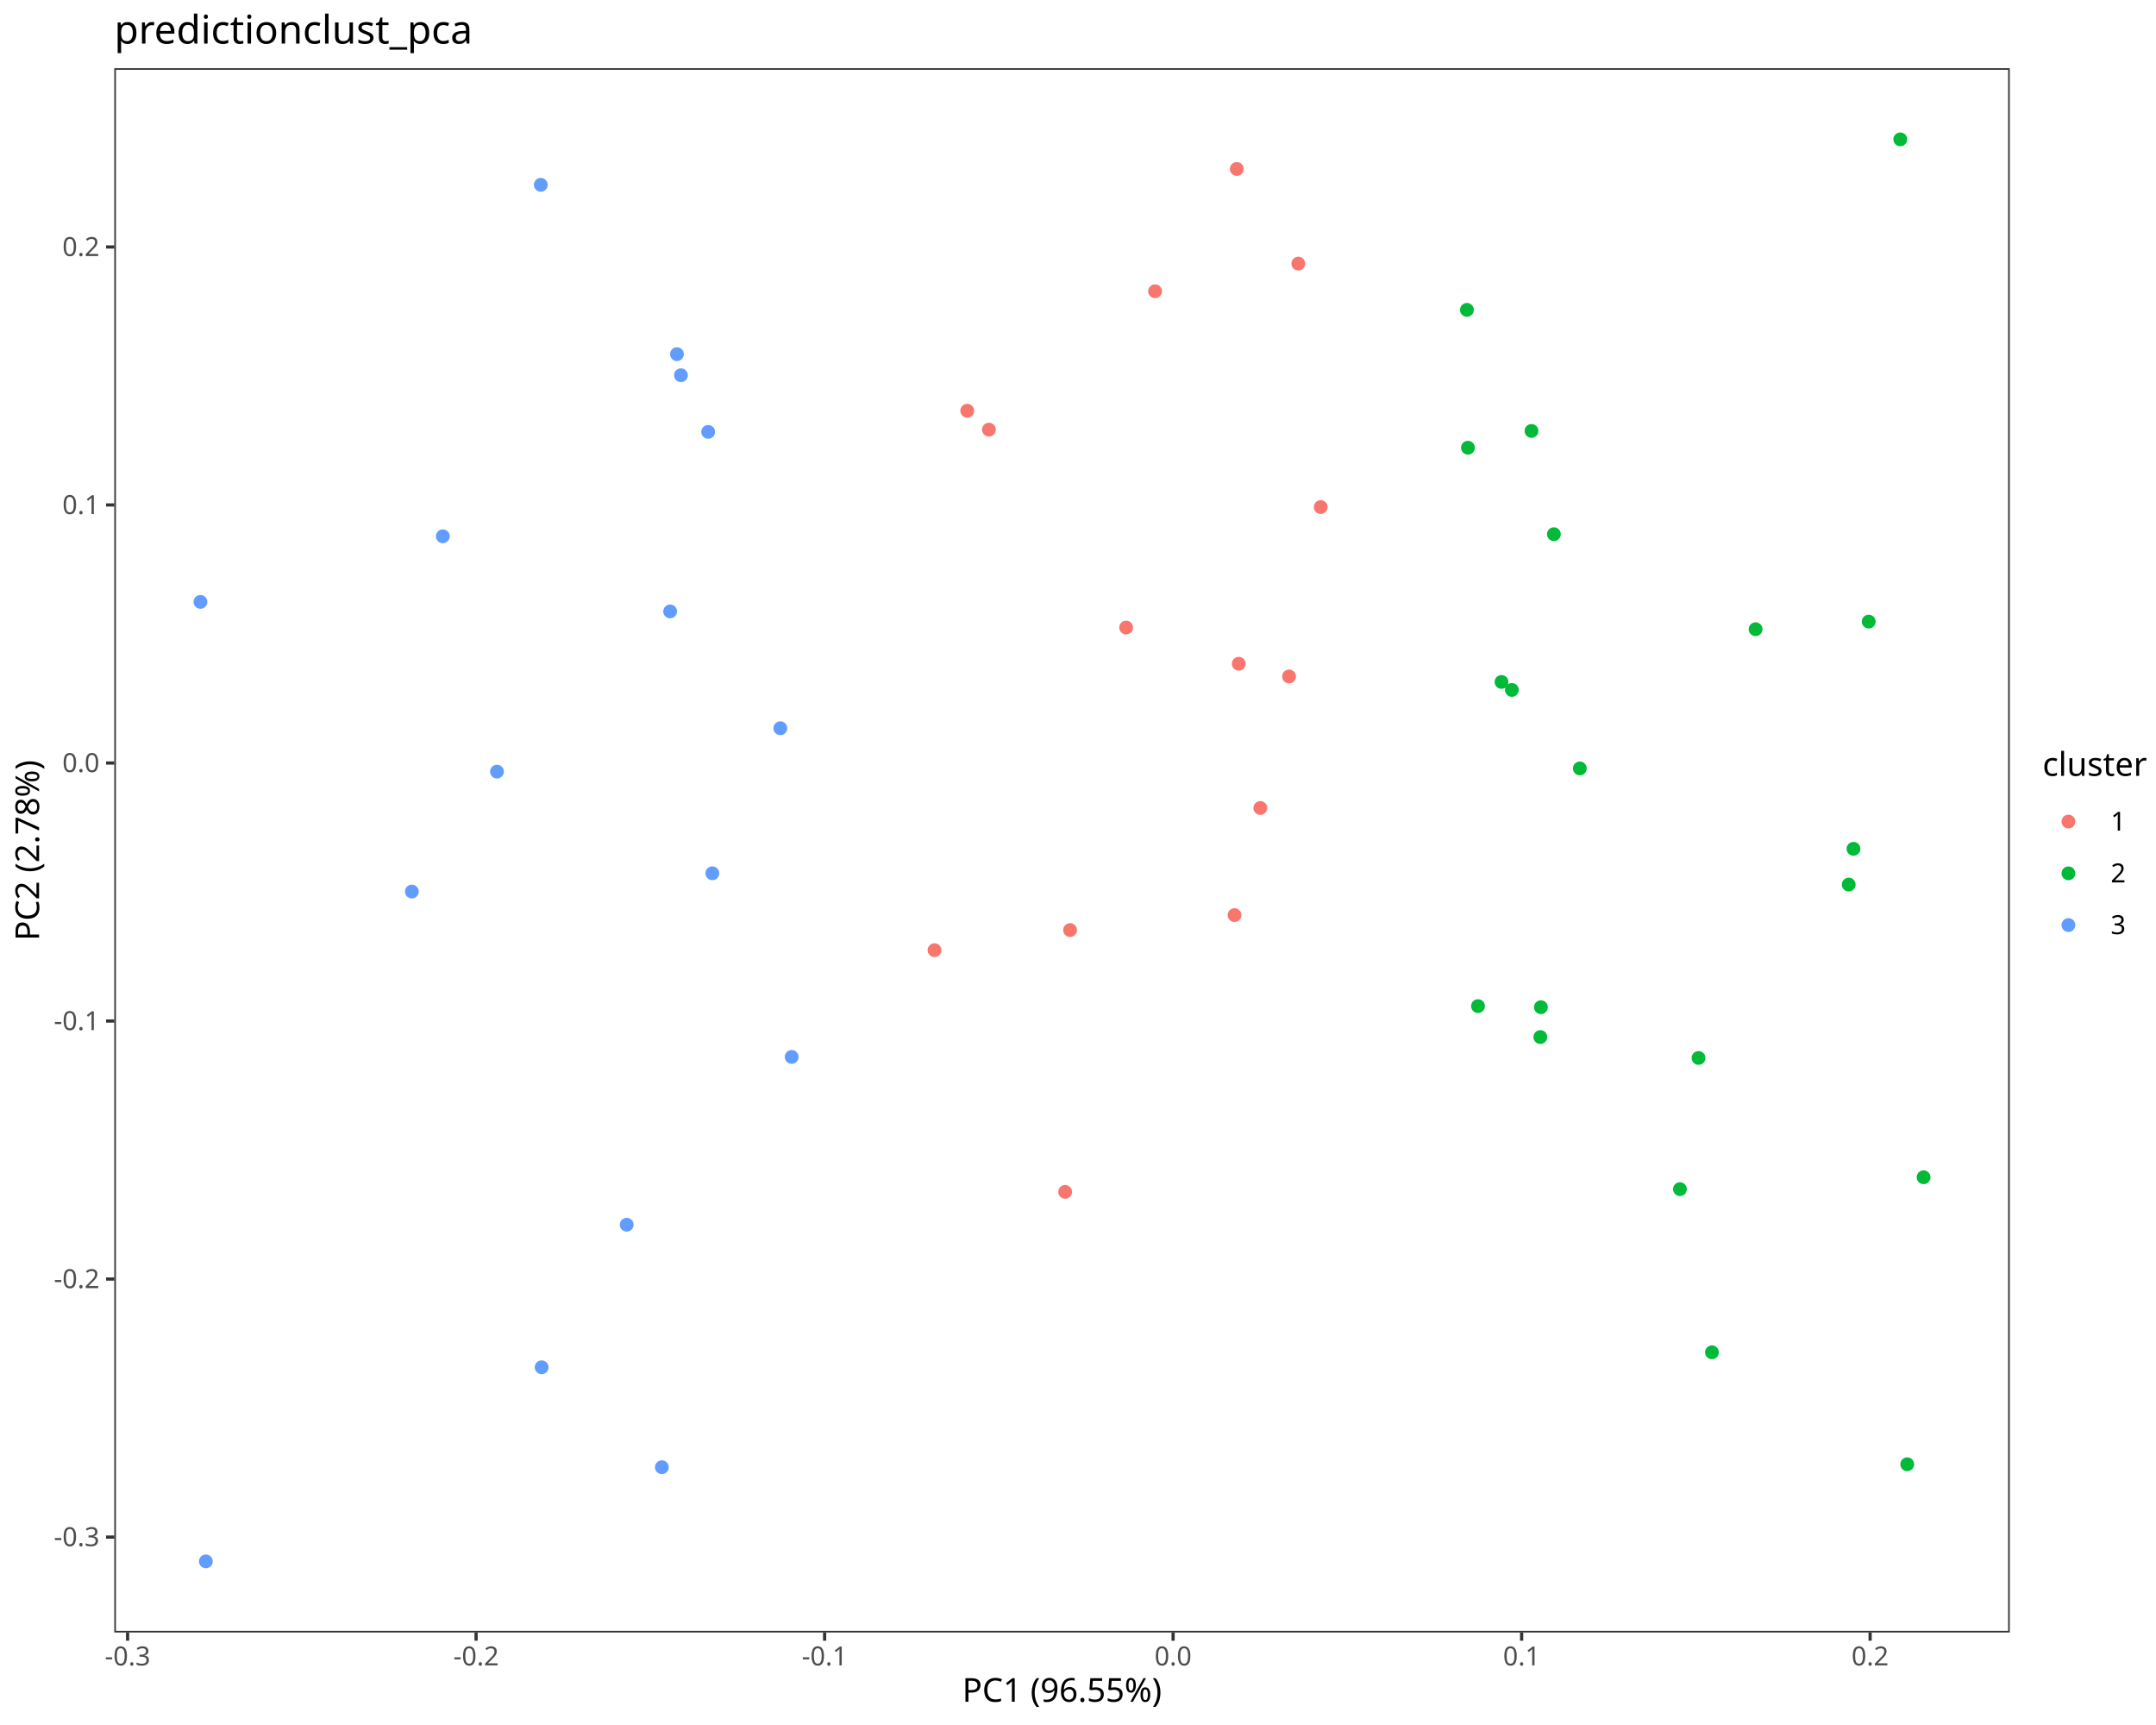
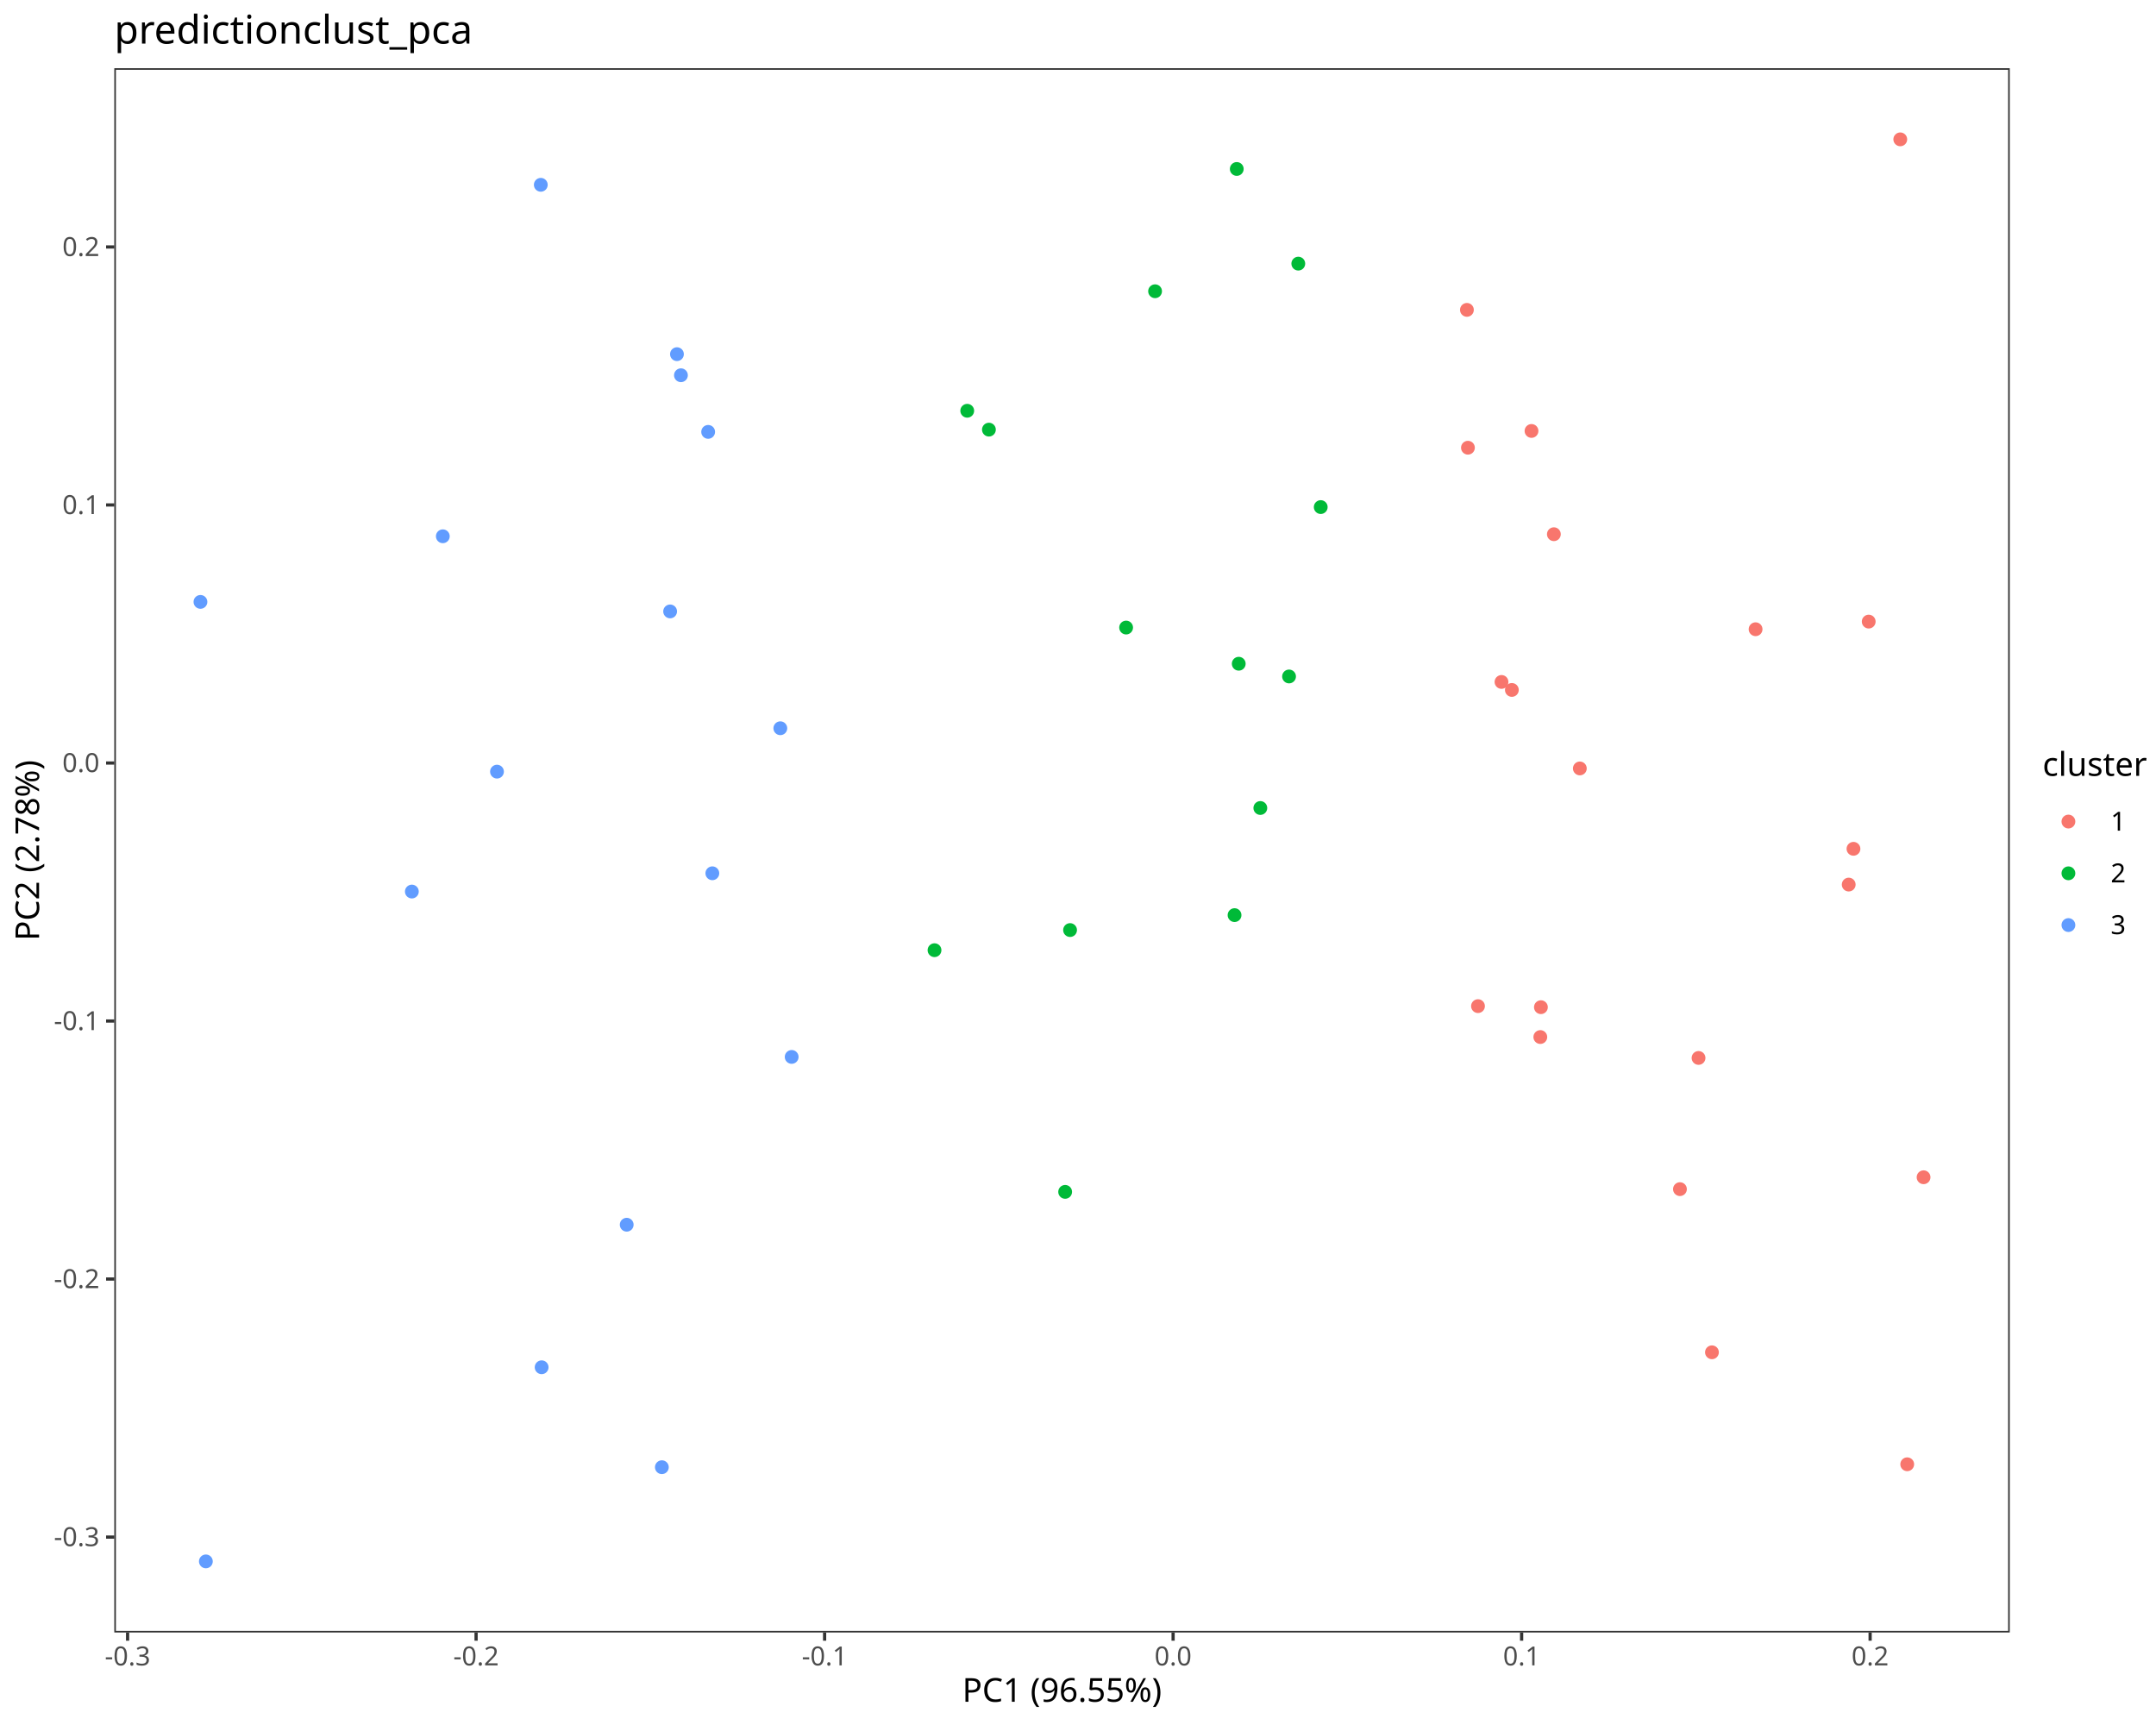
<svg xmlns="http://www.w3.org/2000/svg" class="svglite" data-engine-version="2.0" width="720.00pt" height="576.00pt" viewBox="0 0 720.00 576.00">
  <defs>
    <style type="text/css">
    .svglite line, .svglite polyline, .svglite polygon, .svglite path, .svglite rect, .svglite circle {
      fill: none;
      stroke: #000000;
      stroke-linecap: round;
      stroke-linejoin: round;
      stroke-miterlimit: 10.00;
    }
  </style>
  </defs>
  <rect width="100%" height="100%" style="stroke: none; fill: #FFFFFF;" />
  <defs>
    <clipPath id="cpMC4wMHw3MjAuMDB8MC4wMHw1NzYuMDA=">
      <rect x="0.00" y="0.00" width="720.00" height="576.00" />
    </clipPath>
  </defs>
  <g clip-path="url(#cpMC4wMHw3MjAuMDB8MC4wMHw1NzYuMDA=)">
    <rect x="0.00" y="0.00" width="720.00" height="576.00" style="stroke-width: 1.07; stroke: #FFFFFF; fill: #FFFFFF;" />
  </g>
  <defs>
    <clipPath id="cpMzguMTd8NjcxLjE2fDIyLjc4fDU0NS4xMQ==">
      <rect x="38.17" y="22.78" width="632.99" height="522.33" />
    </clipPath>
  </defs>
  <g clip-path="url(#cpMzguMTd8NjcxLjE2fDIyLjc4fDU0NS4xMQ==)">
    <rect x="38.17" y="22.78" width="632.99" height="522.33" style="stroke-width: 1.07; stroke: none; fill: #FFFFFF;" />
    <circle cx="264.38" cy="352.92" r="1.95" style="stroke-width: 0.71; stroke: #619CFF; fill: #619CFF;" />
    <circle cx="209.29" cy="408.95" r="1.95" style="stroke-width: 0.71; stroke: #619CFF; fill: #619CFF;" />
    <circle cx="147.88" cy="179.07" r="1.95" style="stroke-width: 0.71; stroke: #619CFF; fill: #619CFF;" />
-     <circle cx="355.71" cy="397.98" r="1.95" style="stroke-width: 0.71; stroke: #F8766D; fill: #F8766D;" />
+     <circle cx="355.71" cy="397.98" r="1.95" style="stroke-width: 0.71; stroke: #00BA38; fill: #00BA38;" />
    <circle cx="180.60" cy="61.71" r="1.95" style="stroke-width: 0.71; stroke: #619CFF; fill: #619CFF;" />
-     <circle cx="323.01" cy="137.16" r="1.95" style="stroke-width: 0.71; stroke: #F8766D; fill: #F8766D;" />
-     <circle cx="511.45" cy="143.90" r="1.95" style="stroke-width: 0.71; stroke: #00BA38; fill: #00BA38;" />
+     <circle cx="323.01" cy="137.16" r="1.95" style="stroke-width: 0.71; stroke: #00BA38; fill: #00BA38;" />
+     <circle cx="511.45" cy="143.90" r="1.95" style="stroke-width: 0.71; stroke: #F8766D; fill: #F8766D;" />
    <circle cx="260.59" cy="243.17" r="1.95" style="stroke-width: 0.71; stroke: #619CFF; fill: #619CFF;" />
    <circle cx="66.94" cy="200.98" r="1.95" style="stroke-width: 0.71; stroke: #619CFF; fill: #619CFF;" />
-     <circle cx="312.08" cy="317.28" r="1.95" style="stroke-width: 0.71; stroke: #F8766D; fill: #F8766D;" />
-     <circle cx="634.60" cy="46.53" r="1.95" style="stroke-width: 0.71; stroke: #00BA38; fill: #00BA38;" />
-     <circle cx="493.58" cy="335.96" r="1.95" style="stroke-width: 0.71; stroke: #00BA38; fill: #00BA38;" />
+     <circle cx="312.08" cy="317.28" r="1.95" style="stroke-width: 0.71; stroke: #00BA38; fill: #00BA38;" />
+     <circle cx="634.60" cy="46.53" r="1.95" style="stroke-width: 0.71; stroke: #F8766D; fill: #F8766D;" />
+     <circle cx="493.58" cy="335.96" r="1.95" style="stroke-width: 0.71; stroke: #F8766D; fill: #F8766D;" />
    <circle cx="236.49" cy="144.21" r="1.95" style="stroke-width: 0.71; stroke: #619CFF; fill: #619CFF;" />
-     <circle cx="504.89" cy="230.38" r="1.95" style="stroke-width: 0.71; stroke: #00BA38; fill: #00BA38;" />
-     <circle cx="618.97" cy="283.43" r="1.95" style="stroke-width: 0.71; stroke: #00BA38; fill: #00BA38;" />
-     <circle cx="501.43" cy="227.71" r="1.95" style="stroke-width: 0.71; stroke: #00BA38; fill: #00BA38;" />
-     <circle cx="514.39" cy="346.28" r="1.95" style="stroke-width: 0.71; stroke: #00BA38; fill: #00BA38;" />
+     <circle cx="504.89" cy="230.38" r="1.95" style="stroke-width: 0.71; stroke: #F8766D; fill: #F8766D;" />
+     <circle cx="618.97" cy="283.43" r="1.95" style="stroke-width: 0.71; stroke: #F8766D; fill: #F8766D;" />
+     <circle cx="501.43" cy="227.71" r="1.95" style="stroke-width: 0.71; stroke: #F8766D; fill: #F8766D;" />
+     <circle cx="514.39" cy="346.28" r="1.95" style="stroke-width: 0.71; stroke: #F8766D; fill: #F8766D;" />
    <circle cx="237.89" cy="291.60" r="1.95" style="stroke-width: 0.71; stroke: #619CFF; fill: #619CFF;" />
-     <circle cx="567.23" cy="353.26" r="1.95" style="stroke-width: 0.71; stroke: #00BA38; fill: #00BA38;" />
+     <circle cx="567.23" cy="353.26" r="1.95" style="stroke-width: 0.71; stroke: #F8766D; fill: #F8766D;" />
    <circle cx="137.54" cy="297.70" r="1.95" style="stroke-width: 0.71; stroke: #619CFF; fill: #619CFF;" />
-     <circle cx="433.57" cy="88.03" r="1.95" style="stroke-width: 0.71; stroke: #F8766D; fill: #F8766D;" />
+     <circle cx="433.57" cy="88.03" r="1.95" style="stroke-width: 0.71; stroke: #00BA38; fill: #00BA38;" />
    <circle cx="223.79" cy="204.16" r="1.95" style="stroke-width: 0.71; stroke: #619CFF; fill: #619CFF;" />
-     <circle cx="586.28" cy="210.11" r="1.95" style="stroke-width: 0.71; stroke: #00BA38; fill: #00BA38;" />
+     <circle cx="586.28" cy="210.11" r="1.95" style="stroke-width: 0.71; stroke: #F8766D; fill: #F8766D;" />
    <circle cx="221.03" cy="489.92" r="1.95" style="stroke-width: 0.71; stroke: #619CFF; fill: #619CFF;" />
-     <circle cx="376.07" cy="209.55" r="1.95" style="stroke-width: 0.71; stroke: #F8766D; fill: #F8766D;" />
-     <circle cx="514.59" cy="336.31" r="1.95" style="stroke-width: 0.71; stroke: #00BA38; fill: #00BA38;" />
-     <circle cx="527.59" cy="256.59" r="1.95" style="stroke-width: 0.71; stroke: #00BA38; fill: #00BA38;" />
+     <circle cx="376.07" cy="209.55" r="1.95" style="stroke-width: 0.71; stroke: #00BA38; fill: #00BA38;" />
+     <circle cx="514.59" cy="336.31" r="1.95" style="stroke-width: 0.71; stroke: #F8766D; fill: #F8766D;" />
+     <circle cx="527.59" cy="256.59" r="1.95" style="stroke-width: 0.71; stroke: #F8766D; fill: #F8766D;" />
    <circle cx="227.40" cy="125.30" r="1.95" style="stroke-width: 0.71; stroke: #619CFF; fill: #619CFF;" />
-     <circle cx="617.38" cy="295.37" r="1.95" style="stroke-width: 0.71; stroke: #00BA38; fill: #00BA38;" />
-     <circle cx="413.02" cy="56.42" r="1.95" style="stroke-width: 0.71; stroke: #F8766D; fill: #F8766D;" />
+     <circle cx="617.38" cy="295.37" r="1.95" style="stroke-width: 0.71; stroke: #F8766D; fill: #F8766D;" />
+     <circle cx="413.02" cy="56.42" r="1.95" style="stroke-width: 0.71; stroke: #00BA38; fill: #00BA38;" />
    <circle cx="165.97" cy="257.66" r="1.95" style="stroke-width: 0.71; stroke: #619CFF; fill: #619CFF;" />
    <circle cx="226.07" cy="118.26" r="1.95" style="stroke-width: 0.71; stroke: #619CFF; fill: #619CFF;" />
    <circle cx="68.75" cy="521.37" r="1.95" style="stroke-width: 0.71; stroke: #619CFF; fill: #619CFF;" />
-     <circle cx="642.38" cy="393.10" r="1.95" style="stroke-width: 0.71; stroke: #00BA38; fill: #00BA38;" />
-     <circle cx="490.22" cy="149.50" r="1.95" style="stroke-width: 0.71; stroke: #00BA38; fill: #00BA38;" />
-     <circle cx="430.48" cy="225.88" r="1.95" style="stroke-width: 0.71; stroke: #F8766D; fill: #F8766D;" />
-     <circle cx="413.68" cy="221.63" r="1.95" style="stroke-width: 0.71; stroke: #F8766D; fill: #F8766D;" />
-     <circle cx="518.92" cy="178.38" r="1.95" style="stroke-width: 0.71; stroke: #00BA38; fill: #00BA38;" />
-     <circle cx="385.74" cy="97.25" r="1.95" style="stroke-width: 0.71; stroke: #F8766D; fill: #F8766D;" />
+     <circle cx="642.38" cy="393.10" r="1.95" style="stroke-width: 0.71; stroke: #F8766D; fill: #F8766D;" />
+     <circle cx="490.22" cy="149.50" r="1.95" style="stroke-width: 0.71; stroke: #F8766D; fill: #F8766D;" />
+     <circle cx="430.48" cy="225.88" r="1.95" style="stroke-width: 0.71; stroke: #00BA38; fill: #00BA38;" />
+     <circle cx="413.68" cy="221.63" r="1.95" style="stroke-width: 0.71; stroke: #00BA38; fill: #00BA38;" />
+     <circle cx="518.92" cy="178.38" r="1.95" style="stroke-width: 0.71; stroke: #F8766D; fill: #F8766D;" />
+     <circle cx="385.74" cy="97.25" r="1.95" style="stroke-width: 0.71; stroke: #00BA38; fill: #00BA38;" />
    <circle cx="180.88" cy="456.55" r="1.95" style="stroke-width: 0.71; stroke: #619CFF; fill: #619CFF;" />
-     <circle cx="561.02" cy="397.07" r="1.95" style="stroke-width: 0.71; stroke: #00BA38; fill: #00BA38;" />
-     <circle cx="357.35" cy="310.56" r="1.95" style="stroke-width: 0.71; stroke: #F8766D; fill: #F8766D;" />
-     <circle cx="330.25" cy="143.46" r="1.95" style="stroke-width: 0.71; stroke: #F8766D; fill: #F8766D;" />
-     <circle cx="489.88" cy="103.47" r="1.95" style="stroke-width: 0.71; stroke: #00BA38; fill: #00BA38;" />
-     <circle cx="636.92" cy="488.94" r="1.95" style="stroke-width: 0.71; stroke: #00BA38; fill: #00BA38;" />
-     <circle cx="420.89" cy="269.80" r="1.95" style="stroke-width: 0.71; stroke: #F8766D; fill: #F8766D;" />
-     <circle cx="441.06" cy="169.32" r="1.95" style="stroke-width: 0.71; stroke: #F8766D; fill: #F8766D;" />
-     <circle cx="571.71" cy="451.55" r="1.95" style="stroke-width: 0.71; stroke: #00BA38; fill: #00BA38;" />
-     <circle cx="624.06" cy="207.56" r="1.95" style="stroke-width: 0.71; stroke: #00BA38; fill: #00BA38;" />
-     <circle cx="412.28" cy="305.57" r="1.95" style="stroke-width: 0.71; stroke: #F8766D; fill: #F8766D;" />
+     <circle cx="561.02" cy="397.07" r="1.95" style="stroke-width: 0.71; stroke: #F8766D; fill: #F8766D;" />
+     <circle cx="357.35" cy="310.56" r="1.95" style="stroke-width: 0.71; stroke: #00BA38; fill: #00BA38;" />
+     <circle cx="330.25" cy="143.46" r="1.95" style="stroke-width: 0.71; stroke: #00BA38; fill: #00BA38;" />
+     <circle cx="489.88" cy="103.47" r="1.95" style="stroke-width: 0.71; stroke: #F8766D; fill: #F8766D;" />
+     <circle cx="636.92" cy="488.94" r="1.95" style="stroke-width: 0.71; stroke: #F8766D; fill: #F8766D;" />
+     <circle cx="420.89" cy="269.80" r="1.95" style="stroke-width: 0.71; stroke: #00BA38; fill: #00BA38;" />
+     <circle cx="441.06" cy="169.32" r="1.95" style="stroke-width: 0.71; stroke: #00BA38; fill: #00BA38;" />
+     <circle cx="571.71" cy="451.55" r="1.95" style="stroke-width: 0.71; stroke: #F8766D; fill: #F8766D;" />
+     <circle cx="624.06" cy="207.56" r="1.95" style="stroke-width: 0.71; stroke: #F8766D; fill: #F8766D;" />
+     <circle cx="412.28" cy="305.57" r="1.95" style="stroke-width: 0.71; stroke: #00BA38; fill: #00BA38;" />
    <rect x="38.17" y="22.78" width="632.99" height="522.33" style="stroke-width: 1.07; stroke: #333333;" />
  </g>
  <g clip-path="url(#cpMC4wMHw3MjAuMDB8MC4wMHw1NzYuMDA=)">
    <text x="33.24" y="516.27" text-anchor="end" style="font-size: 8.80px; fill: #4D4D4D; font-family: sans;" textLength="15.16px" lengthAdjust="spacingAndGlyphs">-0.3</text>
    <text x="33.24" y="430.12" text-anchor="end" style="font-size: 8.80px; fill: #4D4D4D; font-family: sans;" textLength="15.16px" lengthAdjust="spacingAndGlyphs">-0.2</text>
    <text x="33.24" y="343.96" text-anchor="end" style="font-size: 8.80px; fill: #4D4D4D; font-family: sans;" textLength="15.16px" lengthAdjust="spacingAndGlyphs">-0.1</text>
    <text x="33.24" y="257.80" text-anchor="end" style="font-size: 8.80px; fill: #4D4D4D; font-family: sans;" textLength="12.23px" lengthAdjust="spacingAndGlyphs">0.0</text>
    <text x="33.24" y="171.65" text-anchor="end" style="font-size: 8.80px; fill: #4D4D4D; font-family: sans;" textLength="12.23px" lengthAdjust="spacingAndGlyphs">0.1</text>
    <text x="33.24" y="85.49" text-anchor="end" style="font-size: 8.80px; fill: #4D4D4D; font-family: sans;" textLength="12.23px" lengthAdjust="spacingAndGlyphs">0.2</text>
    <polyline points="35.43,513.25 38.17,513.25 " style="stroke-width: 1.07; stroke: #333333; stroke-linecap: butt;" />
    <polyline points="35.43,427.09 38.17,427.09 " style="stroke-width: 1.07; stroke: #333333; stroke-linecap: butt;" />
    <polyline points="35.43,340.93 38.17,340.93 " style="stroke-width: 1.07; stroke: #333333; stroke-linecap: butt;" />
    <polyline points="35.43,254.78 38.17,254.78 " style="stroke-width: 1.07; stroke: #333333; stroke-linecap: butt;" />
    <polyline points="35.43,168.62 38.17,168.62 " style="stroke-width: 1.07; stroke: #333333; stroke-linecap: butt;" />
    <polyline points="35.43,82.46 38.17,82.46 " style="stroke-width: 1.07; stroke: #333333; stroke-linecap: butt;" />
    <polyline points="42.61,547.85 42.61,545.11 " style="stroke-width: 1.07; stroke: #333333; stroke-linecap: butt;" />
    <polyline points="158.99,547.85 158.99,545.11 " style="stroke-width: 1.07; stroke: #333333; stroke-linecap: butt;" />
    <polyline points="275.38,547.85 275.38,545.11 " style="stroke-width: 1.07; stroke: #333333; stroke-linecap: butt;" />
    <polyline points="391.76,547.85 391.76,545.11 " style="stroke-width: 1.07; stroke: #333333; stroke-linecap: butt;" />
    <polyline points="508.15,547.85 508.15,545.11 " style="stroke-width: 1.07; stroke: #333333; stroke-linecap: butt;" />
    <polyline points="624.53,547.85 624.53,545.11 " style="stroke-width: 1.07; stroke: #333333; stroke-linecap: butt;" />
    <text x="42.61" y="556.10" text-anchor="middle" style="font-size: 8.80px; fill: #4D4D4D; font-family: sans;" textLength="15.16px" lengthAdjust="spacingAndGlyphs">-0.3</text>
    <text x="158.99" y="556.10" text-anchor="middle" style="font-size: 8.80px; fill: #4D4D4D; font-family: sans;" textLength="15.16px" lengthAdjust="spacingAndGlyphs">-0.2</text>
    <text x="275.38" y="556.10" text-anchor="middle" style="font-size: 8.80px; fill: #4D4D4D; font-family: sans;" textLength="15.16px" lengthAdjust="spacingAndGlyphs">-0.1</text>
    <text x="391.76" y="556.10" text-anchor="middle" style="font-size: 8.80px; fill: #4D4D4D; font-family: sans;" textLength="12.23px" lengthAdjust="spacingAndGlyphs">0.0</text>
    <text x="508.15" y="556.10" text-anchor="middle" style="font-size: 8.80px; fill: #4D4D4D; font-family: sans;" textLength="12.23px" lengthAdjust="spacingAndGlyphs">0.1</text>
    <text x="624.53" y="556.10" text-anchor="middle" style="font-size: 8.80px; fill: #4D4D4D; font-family: sans;" textLength="12.23px" lengthAdjust="spacingAndGlyphs">0.2</text>
    <text x="354.66" y="568.24" text-anchor="middle" style="font-size: 11.00px; font-family: sans;" textLength="69.10px" lengthAdjust="spacingAndGlyphs">PC1 (96.55%)</text>
    <text transform="translate(13.05,283.95) rotate(-90)" text-anchor="middle" style="font-size: 11.00px; font-family: sans;" textLength="62.98px" lengthAdjust="spacingAndGlyphs">PC2 (2.78%)</text>
    <rect x="682.11" y="250.36" width="32.41" height="67.17" style="stroke-width: 1.07; stroke: none; fill: #FFFFFF;" />
    <text x="682.11" y="259.07" style="font-size: 11.00px; font-family: sans;" textLength="32.41px" lengthAdjust="spacingAndGlyphs">cluster</text>
    <rect x="682.11" y="265.69" width="17.28" height="17.28" style="stroke-width: 1.07; stroke: none; fill: #FFFFFF;" />
    <circle cx="690.75" cy="274.33" r="1.95" style="stroke-width: 0.71; stroke: #F8766D; fill: #F8766D;" />
    <rect x="682.11" y="282.97" width="17.28" height="17.28" style="stroke-width: 1.07; stroke: none; fill: #FFFFFF;" />
    <circle cx="690.75" cy="291.61" r="1.95" style="stroke-width: 0.71; stroke: #00BA38; fill: #00BA38;" />
    <rect x="682.11" y="300.25" width="17.28" height="17.28" style="stroke-width: 1.07; stroke: none; fill: #FFFFFF;" />
    <circle cx="690.75" cy="308.89" r="1.95" style="stroke-width: 0.71; stroke: #619CFF; fill: #619CFF;" />
    <text x="704.87" y="277.36" style="font-size: 8.80px; font-family: sans;" textLength="4.89px" lengthAdjust="spacingAndGlyphs">1</text>
    <text x="704.87" y="294.64" style="font-size: 8.80px; font-family: sans;" textLength="4.89px" lengthAdjust="spacingAndGlyphs">2</text>
    <text x="704.87" y="311.92" style="font-size: 8.80px; font-family: sans;" textLength="4.89px" lengthAdjust="spacingAndGlyphs">3</text>
    <text x="38.17" y="14.56" style="font-size: 13.20px; font-family: sans;" textLength="113.02px" lengthAdjust="spacingAndGlyphs">predictionclust_pca</text>
  </g>
</svg>
